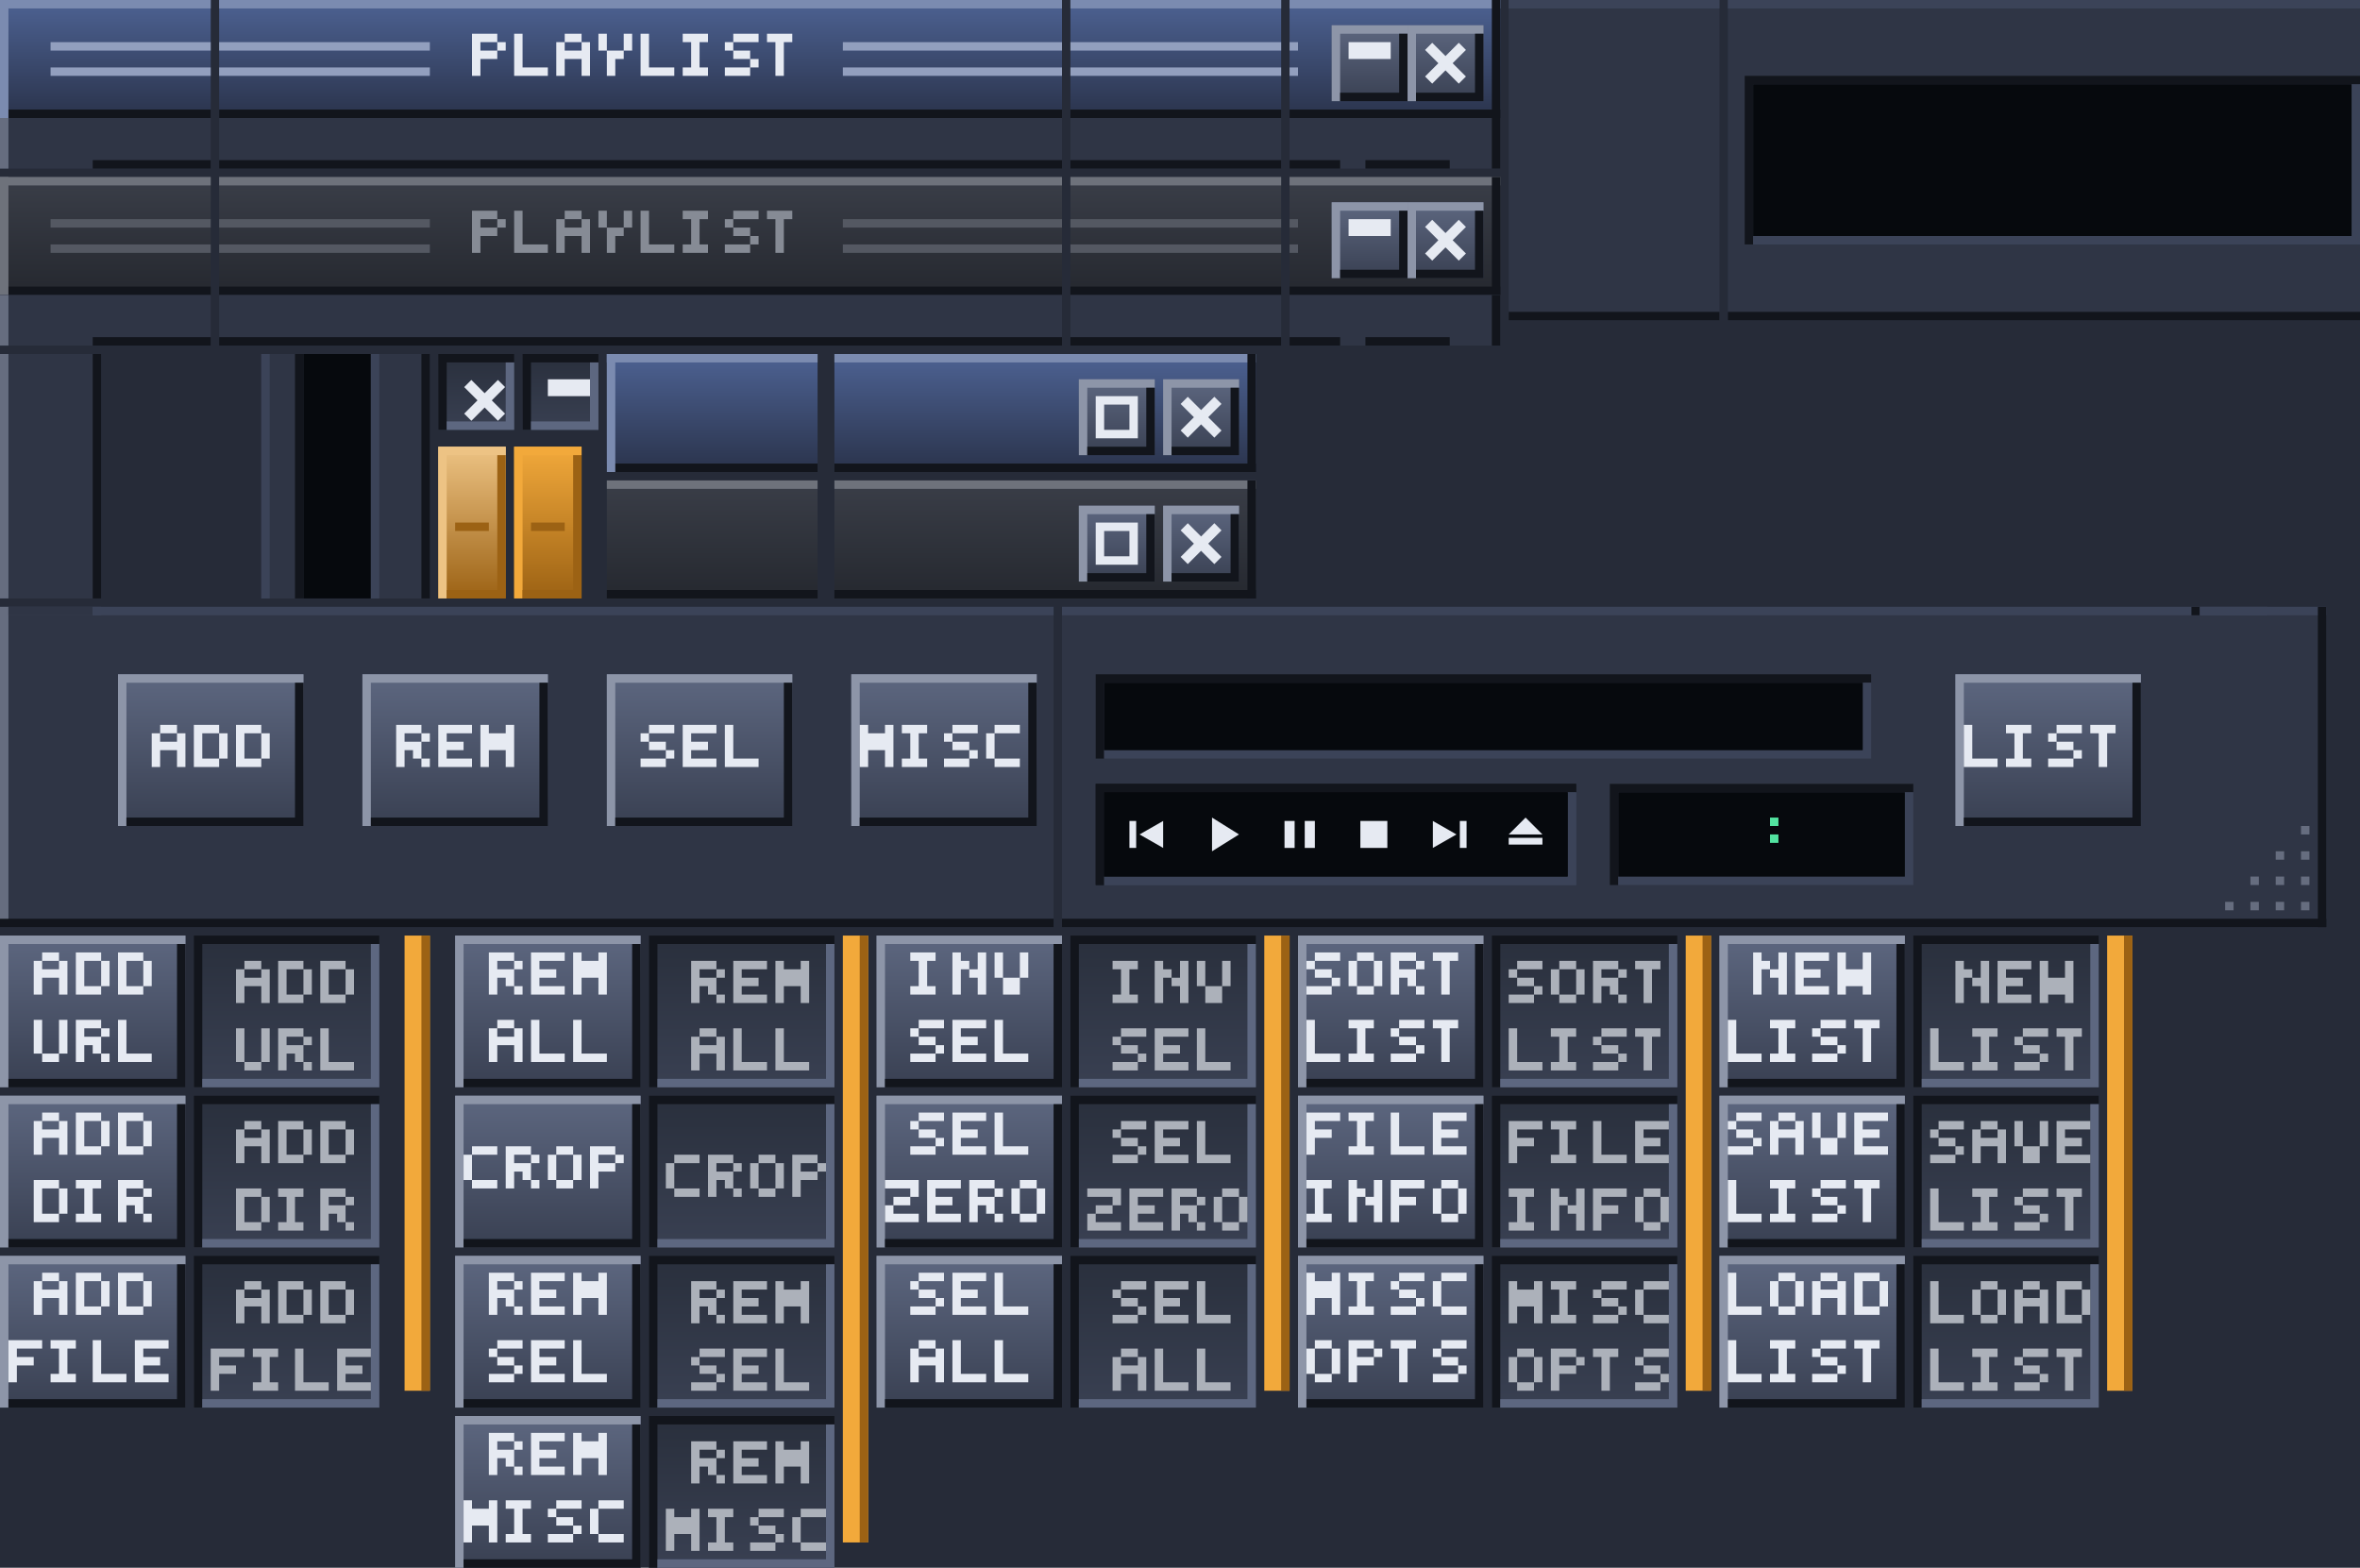
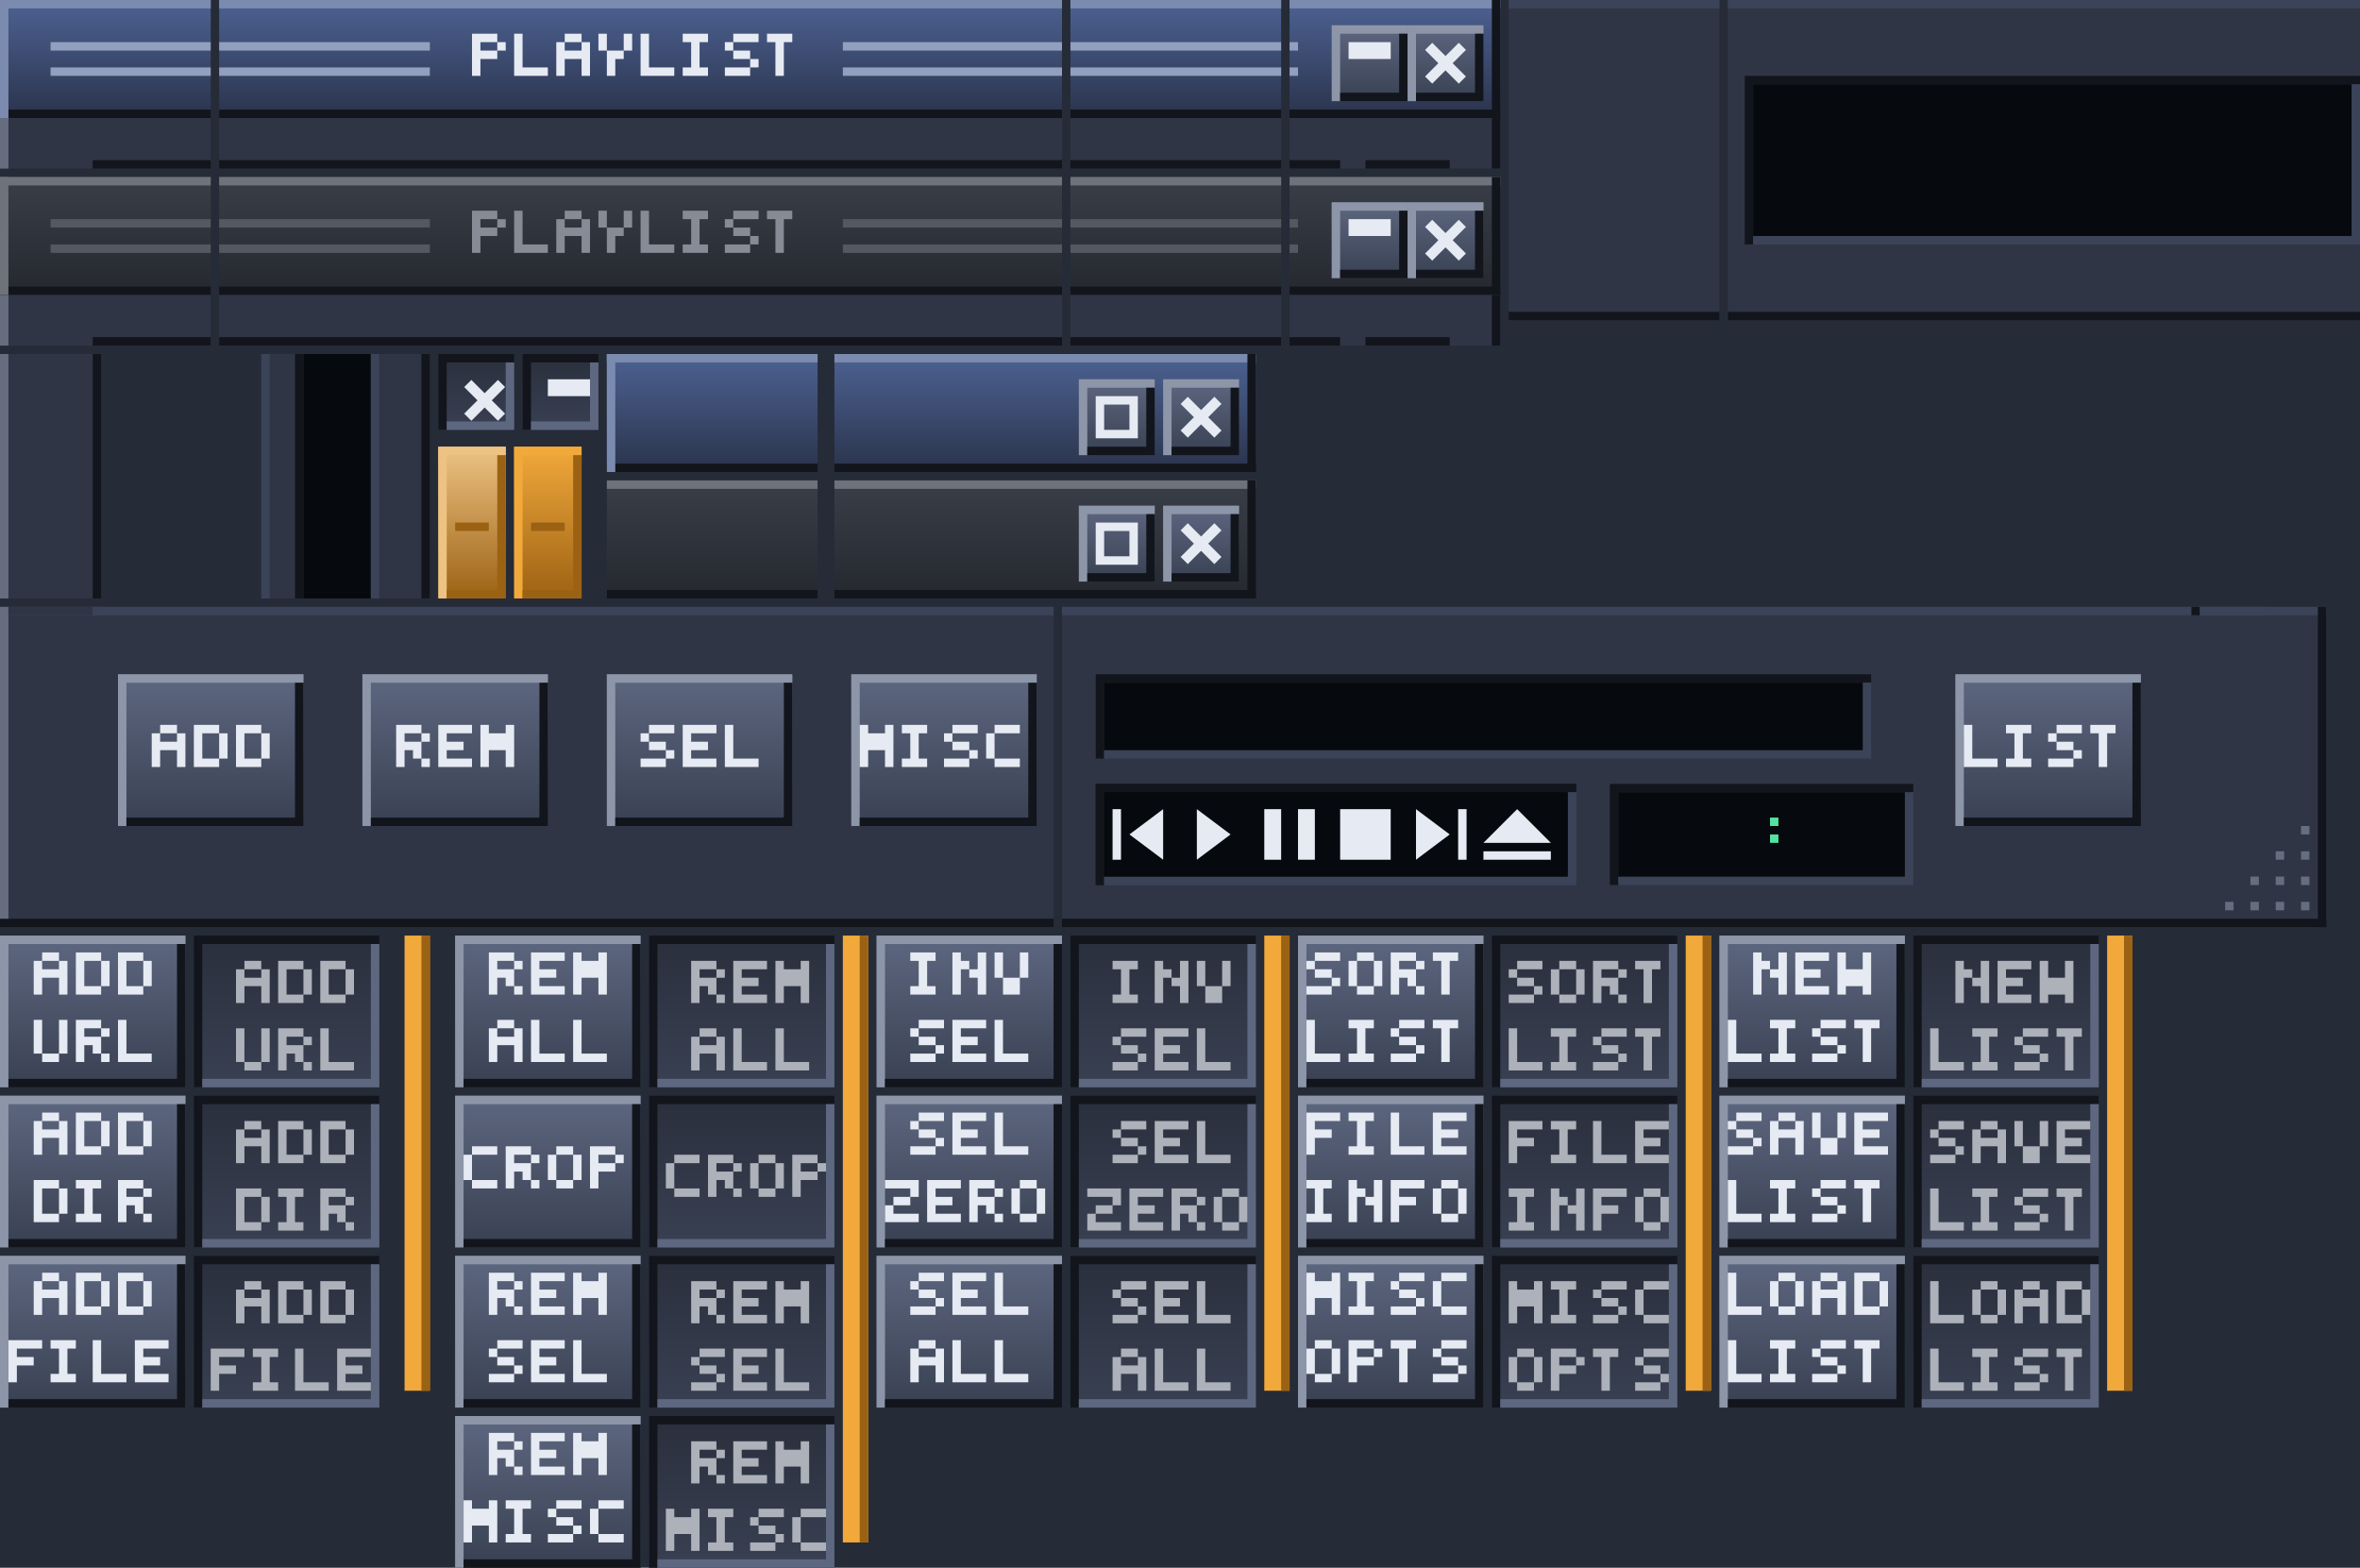
<svg xmlns="http://www.w3.org/2000/svg" width="280" height="186" viewBox="0 0 280 186">
  <defs>
    <linearGradient id="g0" x1="0" y1="0" x2="0" y2="1">
      <stop offset="0" stop-color="#4d6293" class="title-top-stop" />
      <stop offset="1" stop-color="#2a334b" class="title-bottom-stop" />
    </linearGradient>
    <linearGradient id="g1" x1="0" y1="0" x2="0" y2="1">
      <stop offset="0" stop-color="#5d6780" class="face-top-stop" />
      <stop offset="1" stop-color="#394052" class="face-bottom-stop" />
    </linearGradient>
    <linearGradient id="g2" x1="0" y1="0" x2="0" y2="1">
      <stop offset="0" stop-color="#3a3e48" class="dull-top-stop" />
      <stop offset="1" stop-color="#25282f" class="dull-bottom-stop" />
    </linearGradient>
    <linearGradient id="g3" x1="0" y1="0" x2="0" y2="1">
      <stop offset="0" stop-color="#292f3c" class="sunk-top-stop" />
      <stop offset="1" stop-color="#394052" class="face-bottom-stop" />
    </linearGradient>
    <linearGradient id="g4" x1="0" y1="0" x2="0" y2="1">
      <stop offset="0" stop-color="#edc384" />
      <stop offset="1" stop-color="#9c6214" />
    </linearGradient>
    <linearGradient id="g5" x1="0" y1="0" x2="0" y2="1">
      <stop offset="0" stop-color="#f2a93b" />
      <stop offset="1" stop-color="#9c6214" />
    </linearGradient>
  </defs>
  <rect x="0" y="0" width="280" height="186" fill="#262b38" class="base" />
  <rect x="0" y="0" width="25" height="14" fill="url(#g0)" />
  <rect x="0" y="0" width="25" height="1" fill="#7b8bb0" class="title-line" />
  <rect x="0" y="13" width="25" height="1" fill="#12151c" class="shadow" />
  <rect x="0" y="0" width="1" height="14" fill="#7b8bb0" class="title-line" />
  <rect x="6" y="5" width="19" height="1" fill="#929fbe" class="title-rule" />
  <rect x="6" y="8" width="19" height="1" fill="#929fbe" class="title-rule" />
  <rect x="0" y="14" width="25" height="6" fill="#2f3545" class="body" />
  <rect x="0" y="14" width="1" height="6" fill="#666d7f" class="edge" />
  <rect x="11" y="19" width="14" height="1" fill="#12151c" class="shadow" />
  <rect x="26" y="0" width="100" height="14" fill="url(#g0)" />
  <rect x="26" y="0" width="100" height="1" fill="#7b8bb0" class="title-line" />
  <rect x="26" y="13" width="100" height="1" fill="#12151c" class="shadow" />
  <rect x="26" y="5" width="25" height="1" fill="#929fbe" class="title-rule" />
  <rect x="26" y="8" width="25" height="1" fill="#929fbe" class="title-rule" />
  <rect x="100" y="5" width="26" height="1" fill="#929fbe" class="title-rule" />
  <rect x="100" y="8" width="26" height="1" fill="#929fbe" class="title-rule" />
  <path d="M56 4H59V5H60V6H59V7H57V9H56zM57 5V6H59V5zM61 4H62V8H65V9H61zM66 5H67V6H69V5H70V9H69V7H67V9H66zM67 4H69V5H67zM71 4H72V6H74V7H73V9H72V6H71zM74 4H75V6H74zM76 4H77V8H80V9H76zM81 4H84V5H83V8H84V9H81V8H82V5H81zM86 5H87V6H89V7H90V8H89V9H86V8H89V7H87V6H86zM87 4H90V5H87zM91 4H94V5H93V9H92V5H91z" fill="#e6eaf2" />
  <rect x="26" y="14" width="100" height="6" fill="#2f3545" class="body" />
  <rect x="26" y="19" width="100" height="1" fill="#12151c" class="shadow" />
  <rect x="127" y="0" width="25" height="14" fill="url(#g0)" />
  <rect x="127" y="0" width="25" height="1" fill="#7b8bb0" class="title-line" />
  <rect x="127" y="13" width="25" height="1" fill="#12151c" class="shadow" />
  <rect x="127" y="5" width="25" height="1" fill="#929fbe" class="title-rule" />
  <rect x="127" y="8" width="25" height="1" fill="#929fbe" class="title-rule" />
  <rect x="127" y="14" width="25" height="6" fill="#2f3545" class="body" />
  <rect x="127" y="19" width="25" height="1" fill="#12151c" class="shadow" />
  <rect x="153" y="0" width="25" height="14" fill="url(#g0)" />
  <rect x="153" y="0" width="25" height="1" fill="#7b8bb0" class="title-line" />
  <rect x="153" y="13" width="25" height="1" fill="#12151c" class="shadow" />
  <rect x="177" y="0" width="1" height="14" fill="#12151c" class="shadow" />
  <rect x="153" y="5" width="1" height="1" fill="#929fbe" class="title-rule" />
  <rect x="153" y="8" width="1" height="1" fill="#929fbe" class="title-rule" />
  <rect x="158" y="3" width="9" height="9" fill="url(#g1)" />
  <path d="M158 3H167V4H159V12H158Z" fill="#8d95a8" class="face-light" />
  <path d="M166 4H167V12H159V11H166Z" fill="#12151c" class="shadow" />
  <path d="M160 5h5v2h-5z" fill="#e6eaf2" />
  <rect x="167" y="3" width="9" height="9" fill="url(#g1)" />
  <path d="M167 3H176V4H168V12H167Z" fill="#8d95a8" class="face-light" />
  <path d="M175 4H176V12H168V11H175Z" fill="#12151c" class="shadow" />
  <g transform="translate(167 3)">
    <path d="M2.5 2.5L6.5 6.5M6.5 2.5L2.5 6.5" fill="none" stroke="#e6eaf2" stroke-width="1.2" />
  </g>
  <rect x="153" y="14" width="25" height="6" fill="#2f3545" class="body" />
  <rect x="177" y="14" width="1" height="6" fill="#12151c" class="shadow" />
  <rect x="153" y="19" width="6" height="1" fill="#12151c" class="shadow" />
  <rect x="162" y="19" width="10" height="1" fill="#12151c" class="shadow" />
  <rect x="0" y="21" width="25" height="14" fill="url(#g2)" />
  <rect x="0" y="21" width="25" height="1" fill="#6e727b" class="dull-line" />
  <rect x="0" y="34" width="25" height="1" fill="#12151c" class="shadow" />
  <rect x="0" y="21" width="1" height="14" fill="#6e727b" class="dull-line" />
  <rect x="6" y="26" width="19" height="1" fill="#545862" class="dull-rule" />
  <rect x="6" y="29" width="19" height="1" fill="#545862" class="dull-rule" />
  <rect x="0" y="35" width="25" height="6" fill="#2f3545" class="body" />
  <rect x="0" y="35" width="1" height="6" fill="#666d7f" class="edge" />
  <rect x="11" y="40" width="14" height="1" fill="#12151c" class="shadow" />
  <rect x="26" y="21" width="100" height="14" fill="url(#g2)" />
  <rect x="26" y="21" width="100" height="1" fill="#6e727b" class="dull-line" />
  <rect x="26" y="34" width="100" height="1" fill="#12151c" class="shadow" />
  <rect x="26" y="26" width="25" height="1" fill="#545862" class="dull-rule" />
  <rect x="26" y="29" width="25" height="1" fill="#545862" class="dull-rule" />
  <rect x="100" y="26" width="26" height="1" fill="#545862" class="dull-rule" />
  <rect x="100" y="29" width="26" height="1" fill="#545862" class="dull-rule" />
  <path d="M56 25H59V26H60V27H59V28H57V30H56zM57 26V27H59V26zM61 25H62V29H65V30H61zM66 26H67V27H69V26H70V30H69V28H67V30H66zM67 25H69V26H67zM71 25H72V27H74V28H73V30H72V27H71zM74 25H75V27H74zM76 25H77V29H80V30H76zM81 25H84V26H83V29H84V30H81V29H82V26H81zM86 26H87V27H89V28H90V29H89V30H86V29H89V28H87V27H86zM87 25H90V26H87zM91 25H94V26H93V30H92V26H91z" fill="#868b95" class="dull-ink" />
  <rect x="26" y="35" width="100" height="6" fill="#2f3545" class="body" />
  <rect x="26" y="40" width="100" height="1" fill="#12151c" class="shadow" />
  <rect x="127" y="21" width="25" height="14" fill="url(#g2)" />
  <rect x="127" y="21" width="25" height="1" fill="#6e727b" class="dull-line" />
  <rect x="127" y="34" width="25" height="1" fill="#12151c" class="shadow" />
  <rect x="127" y="26" width="25" height="1" fill="#545862" class="dull-rule" />
  <rect x="127" y="29" width="25" height="1" fill="#545862" class="dull-rule" />
  <rect x="127" y="35" width="25" height="6" fill="#2f3545" class="body" />
  <rect x="127" y="40" width="25" height="1" fill="#12151c" class="shadow" />
  <rect x="153" y="21" width="25" height="14" fill="url(#g2)" />
  <rect x="153" y="21" width="25" height="1" fill="#6e727b" class="dull-line" />
  <rect x="153" y="34" width="25" height="1" fill="#12151c" class="shadow" />
  <rect x="177" y="21" width="1" height="14" fill="#12151c" class="shadow" />
  <rect x="153" y="26" width="1" height="1" fill="#545862" class="dull-rule" />
  <rect x="153" y="29" width="1" height="1" fill="#545862" class="dull-rule" />
  <rect x="158" y="24" width="9" height="9" fill="url(#g1)" />
  <path d="M158 24H167V25H159V33H158Z" fill="#8d95a8" class="face-light" />
  <path d="M166 25H167V33H159V32H166Z" fill="#12151c" class="shadow" />
  <path d="M160 26h5v2h-5z" fill="#e6eaf2" />
  <rect x="167" y="24" width="9" height="9" fill="url(#g1)" />
  <path d="M167 24H176V25H168V33H167Z" fill="#8d95a8" class="face-light" />
  <path d="M175 25H176V33H168V32H175Z" fill="#12151c" class="shadow" />
  <g transform="translate(167 24)">
    <path d="M2.5 2.5L6.5 6.5M6.5 2.5L2.5 6.5" fill="none" stroke="#e6eaf2" stroke-width="1.2" />
  </g>
  <rect x="153" y="35" width="25" height="6" fill="#2f3545" class="body" />
  <rect x="177" y="35" width="1" height="6" fill="#12151c" class="shadow" />
  <rect x="153" y="40" width="6" height="1" fill="#12151c" class="shadow" />
  <rect x="162" y="40" width="10" height="1" fill="#12151c" class="shadow" />
  <rect x="0" y="42" width="12" height="29" fill="#2f3545" class="body" />
  <rect x="0" y="42" width="1" height="29" fill="#666d7f" class="edge" />
  <rect x="11" y="42" width="1" height="29" fill="#12151c" class="shadow" />
  <rect x="31" y="42" width="20" height="29" fill="#2f3545" class="body" />
  <rect x="31" y="42" width="1" height="29" fill="#3b4358" class="rim" />
  <rect x="35" y="42" width="1" height="29" fill="#12151c" class="shadow" />
  <rect x="36" y="42" width="8" height="29" fill="#06090d" />
  <rect x="44" y="42" width="1" height="29" fill="#3b4358" class="rim" />
  <rect x="50" y="42" width="1" height="29" fill="#12151c" class="shadow" />
  <rect x="52" y="42" width="9" height="9" fill="url(#g3)" />
  <path d="M52 42H61V43H53V51H52Z" fill="#12151c" class="shadow" />
  <path d="M60 43H61V51H53V50H60Z" fill="#5d6780" class="face-top" />
  <g transform="translate(53 43)">
    <path d="M2.5 2.5L6.5 6.5M6.5 2.5L2.5 6.5" fill="none" stroke="#e6eaf2" stroke-width="1.2" />
  </g>
  <rect x="62" y="42" width="9" height="9" fill="url(#g3)" />
  <path d="M62 42H71V43H63V51H62Z" fill="#12151c" class="shadow" />
  <path d="M70 43H71V51H63V50H70Z" fill="#5d6780" class="face-top" />
  <path d="M65 45h5v2h-5z" fill="#e6eaf2" />
  <rect x="52" y="53" width="8" height="18" fill="url(#g4)" />
  <path d="M52 53H60V54H53V71H52Z" fill="#edc384" />
  <path d="M59 54H60V71H53V70H59Z" fill="#9c6214" />
  <rect x="54" y="62" width="4" height="1" fill="#9c6214" />
  <rect x="61" y="53" width="8" height="18" fill="url(#g5)" />
  <path d="M61 53H69V54H62V71H61Z" fill="#f2a93b" />
  <path d="M68 54H69V71H62V70H68Z" fill="#9c6214" />
  <rect x="63" y="62" width="4" height="1" fill="#9c6214" />
  <rect x="72" y="42" width="25" height="14" fill="url(#g0)" />
  <rect x="72" y="42" width="25" height="1" fill="#7b8bb0" class="title-line" />
  <rect x="72" y="55" width="25" height="1" fill="#12151c" class="shadow" />
  <rect x="72" y="42" width="1" height="14" fill="#7b8bb0" class="title-line" />
  <rect x="72" y="57" width="25" height="14" fill="url(#g2)" />
  <rect x="72" y="57" width="25" height="1" fill="#6e727b" class="dull-line" />
  <rect x="72" y="70" width="25" height="1" fill="#12151c" class="shadow" />
  <rect x="99" y="42" width="50" height="14" fill="url(#g0)" />
  <rect x="99" y="42" width="50" height="1" fill="#7b8bb0" class="title-line" />
  <rect x="99" y="55" width="50" height="1" fill="#12151c" class="shadow" />
  <rect x="148" y="42" width="1" height="14" fill="#12151c" class="shadow" />
  <rect x="128" y="45" width="9" height="9" fill="url(#g1)" />
  <path d="M128 45H137V46H129V54H128Z" fill="#8d95a8" class="face-light" />
  <path d="M136 46H137V54H129V53H136Z" fill="#12151c" class="shadow" />
  <path d="M130 47h5v1h-5zM130 48h1v3h-1zM134 48h1v3h-1zM130 51h5v1h-5z" fill="#e6eaf2" />
  <rect x="138" y="45" width="9" height="9" fill="url(#g1)" />
  <path d="M138 45H147V46H139V54H138Z" fill="#8d95a8" class="face-light" />
  <path d="M146 46H147V54H139V53H146Z" fill="#12151c" class="shadow" />
  <g transform="translate(138 45)">
    <path d="M2.5 2.5L6.5 6.5M6.5 2.5L2.5 6.5" fill="none" stroke="#e6eaf2" stroke-width="1.2" />
  </g>
  <rect x="99" y="57" width="50" height="14" fill="url(#g2)" />
  <rect x="99" y="57" width="50" height="1" fill="#6e727b" class="dull-line" />
  <rect x="99" y="70" width="50" height="1" fill="#12151c" class="shadow" />
  <rect x="148" y="57" width="1" height="14" fill="#12151c" class="shadow" />
  <rect x="128" y="60" width="9" height="9" fill="url(#g1)" />
  <path d="M128 60H137V61H129V69H128Z" fill="#8d95a8" class="face-light" />
  <path d="M136 61H137V69H129V68H136Z" fill="#12151c" class="shadow" />
  <path d="M130 62h5v1h-5zM130 63h1v3h-1zM134 63h1v3h-1zM130 66h5v1h-5z" fill="#e6eaf2" />
  <rect x="138" y="60" width="9" height="9" fill="url(#g1)" />
  <path d="M138 60H147V61H139V69H138Z" fill="#8d95a8" class="face-light" />
  <path d="M146 61H147V69H139V68H146Z" fill="#12151c" class="shadow" />
  <g transform="translate(138 60)">
    <path d="M2.5 2.5L6.5 6.5M6.5 2.5L2.5 6.5" fill="none" stroke="#e6eaf2" stroke-width="1.2" />
  </g>
  <rect x="0" y="72" width="125" height="38" fill="#2f3545" class="body" />
  <rect x="0" y="72" width="125" height="1" fill="#3b4358" class="rim" />
  <rect x="0" y="109" width="125" height="1" fill="#12151c" class="shadow" />
  <rect x="0" y="72" width="1" height="37" fill="#666d7f" class="edge" />
  <rect x="1" y="72" width="10" height="1" fill="#2f3545" class="body" />
  <rect x="11" y="72" width="1" height="1" fill="#3b4358" class="rim" />
  <rect x="14" y="80" width="22" height="18" fill="url(#g1)" />
  <path d="M14 80H36V81H15V98H14Z" fill="#8d95a8" class="face-light" />
  <path d="M35 81H36V98H15V97H35Z" fill="#12151c" class="shadow" />
  <path d="M18 87H19V88H21V87H22V91H21V89H19V91H18zM19 86H21V87H19zM23 86H26V87H27V90H26V91H23zM24 87V90H26V87zM28 86H31V87H32V90H31V91H28zM29 87V90H31V87z" fill="#e6eaf2" />
  <rect x="43" y="80" width="22" height="18" fill="url(#g1)" />
  <path d="M43 80H65V81H44V98H43Z" fill="#8d95a8" class="face-light" />
  <path d="M64 81H65V98H44V97H64Z" fill="#12151c" class="shadow" />
  <path d="M47 86H50V87H51V88H50V90H51V91H50V90H49V89H48V91H47zM48 87V88H50V87zM52 86H56V87H53V88H55V89H53V90H56V91H52zM57 86H58V87H60V86H61V91H60V89H58V91H57z" fill="#e6eaf2" />
  <rect x="72" y="80" width="22" height="18" fill="url(#g1)" />
  <path d="M72 80H94V81H73V98H72Z" fill="#8d95a8" class="face-light" />
  <path d="M93 81H94V98H73V97H93Z" fill="#12151c" class="shadow" />
  <path d="M76 87H77V88H79V89H80V90H79V91H76V90H79V89H77V88H76zM77 86H80V87H77zM81 86H85V87H82V88H84V89H82V90H85V91H81zM86 86H87V90H90V91H86z" fill="#e6eaf2" />
  <rect x="101" y="80" width="22" height="18" fill="url(#g1)" />
  <path d="M101 80H123V81H102V98H101Z" fill="#8d95a8" class="face-light" />
  <path d="M122 81H123V98H102V97H122Z" fill="#12151c" class="shadow" />
  <path d="M102 86H103V87H105V86H106V91H105V89H103V91H102zM107 86H110V87H109V90H110V91H107V90H108V87H107zM112 87H113V88H115V89H116V90H115V91H112V90H115V89H113V88H112zM113 86H116V87H113zM117 87H118V90H121V91H118V90H117zM118 86H121V87H118z" fill="#e6eaf2" />
  <rect x="126" y="72" width="150" height="38" fill="#2f3545" class="body" />
  <rect x="126" y="72" width="150" height="1" fill="#3b4358" class="rim" />
  <rect x="126" y="109" width="150" height="1" fill="#12151c" class="shadow" />
  <rect x="275" y="72" width="1" height="38" fill="#12151c" class="shadow" />
  <rect x="260" y="72" width="1" height="1" fill="#12151c" class="shadow" />
  <rect x="261" y="72" width="8" height="1" fill="#3b4358" class="rim" />
  <path d="M130 80H222V81H131V90H130Z" fill="#12151c" class="shadow" />
  <path d="M221 81H222V90H131V89H221Z" fill="#3b4358" class="rim" />
  <rect x="131" y="81" width="90" height="8" fill="#06090d" />
  <path d="M130 93H187V94H131V105H130Z" fill="#12151c" class="shadow" />
  <path d="M186 94H187V105H131V104H186Z" fill="#3b4358" class="rim" />
  <rect x="131" y="94" width="55" height="10" fill="#06090d" />
  <path d="M130 93H187V94H131V105H130Z" fill="#12151c" class="shadow" />
  <path d="M186 94H187V105H131V104H186Z" fill="#3b4358" class="rim" />
  <rect x="131" y="94" width="55" height="10" fill="#06090d" />
-   <g transform="translate(131.6 95.4) scale(0.4)">
-     <path d="M6 5h2v8h-2zM16 5V13L9 9Z" fill="#e6eaf2" />
-   </g>
-   <g transform="translate(140.6 95.4) scale(0.4)">
-     <path d="M8 4L16 9L8 14Z" fill="#e6eaf2" />
-   </g>
-   <g transform="translate(149.6 95.4) scale(0.4)">
-     <path d="M7 5h3v8h-3zM13 5h3v8h-3z" fill="#e6eaf2" />
-   </g>
-   <g transform="translate(158.6 95.4) scale(0.4)">
-     <path d="M7 5h8v8h-8z" fill="#e6eaf2" />
-   </g>
-   <g transform="translate(167.6 95.4) scale(0.4)">
-     <path d="M6 5V13L13 9ZM14 5h2v8h-2z" fill="#e6eaf2" />
-   </g>
-   <g transform="translate(176.6 95.4) scale(0.4)">
-     <path d="M6 9L11 4L16 9ZM6 10h10v2h-10z" fill="#e6eaf2" />
-   </g>
+   <path d="M132 96h1v6h-1zM138 96L134 99L138 102Z" fill="#e6eaf2" />
+   <path d="M142 96L146 99L142 102Z" fill="#e6eaf2" />
+   <path d="M150 96h2v6h-2zM154 96h2v6h-2z" fill="#e6eaf2" />
+   <path d="M159 96h6v6h-6z" fill="#e6eaf2" />
+   <path d="M168 96L172 99L168 102ZM173 96h1v6h-1z" fill="#e6eaf2" />
+   <path d="M176 100L180 96L184 100ZM176 101h8v1h-8z" fill="#e6eaf2" />
  <path d="M191 93H227V94H192V105H191Z" fill="#12151c" class="shadow" />
  <path d="M226 94H227V105H192V104H226Z" fill="#3b4358" class="rim" />
  <rect x="192" y="94" width="34" height="10" fill="#06090d" />
  <rect x="210" y="97" width="1" height="1" fill="#52e3a0" />
  <rect x="210" y="99" width="1" height="1" fill="#52e3a0" />
  <rect x="232" y="80" width="22" height="18" fill="url(#g1)" />
  <path d="M232 80H254V81H233V98H232Z" fill="#8d95a8" class="face-light" />
  <path d="M253 81H254V98H233V97H253Z" fill="#12151c" class="shadow" />
  <path d="M233 86H234V90H237V91H233zM238 86H241V87H240V90H241V91H238V90H239V87H238zM243 87H244V88H246V89H247V90H246V91H243V90H246V89H244V88H243zM244 86H247V87H244zM248 86H251V87H250V91H249V87H248z" fill="#e6eaf2" />
  <path d="M273 107h1v1h-1zM273 104h1v1h-1zM273 101h1v1h-1zM273 98h1v1h-1zM270 107h1v1h-1zM270 104h1v1h-1zM270 101h1v1h-1zM267 107h1v1h-1zM267 104h1v1h-1zM264 107h1v1h-1z" fill="#666d7f" class="edge" />
  <rect x="179" y="0" width="25" height="38" fill="#2f3545" class="body" />
  <rect x="179" y="0" width="25" height="1" fill="#3b4358" class="rim" />
  <rect x="179" y="37" width="25" height="1" fill="#12151c" class="shadow" />
  <rect x="205" y="0" width="75" height="38" fill="#2f3545" class="body" />
  <rect x="205" y="0" width="75" height="1" fill="#3b4358" class="rim" />
  <rect x="205" y="37" width="75" height="1" fill="#12151c" class="shadow" />
  <path d="M207 9H280V10H208V29H207Z" fill="#12151c" class="shadow" />
  <path d="M279 10H280V29H208V28H279Z" fill="#3b4358" class="rim" />
  <rect x="208" y="10" width="71" height="18" fill="#06090d" />
  <rect x="0" y="111" width="22" height="18" fill="url(#g1)" />
  <path d="M0 111H22V112H1V129H0Z" fill="#8d95a8" class="face-light" />
  <path d="M21 112H22V129H1V128H21Z" fill="#12151c" class="shadow" />
  <path d="M4 114H5V115H7V114H8V118H7V116H5V118H4zM5 113H7V114H5zM9 113H12V114H13V117H12V118H9zM10 114V117H12V114zM14 113H17V114H18V117H17V118H14zM15 114V117H17V114z" fill="#e6eaf2" />
  <path d="M4 121H5V125H7V126H5V125H4zM7 121H8V125H7zM9 121H12V122H13V123H12V125H13V126H12V125H11V124H10V126H9zM10 122V123H12V122zM14 121H15V125H18V126H14z" fill="#e6eaf2" />
  <rect x="23" y="111" width="22" height="18" fill="url(#g3)" />
  <path d="M23 111H45V112H24V129H23Z" fill="#12151c" class="shadow" />
  <path d="M44 112H45V129H24V128H44Z" fill="#5d6780" class="face-top" />
  <path d="M28 115H29V116H31V115H32V119H31V117H29V119H28zM29 114H31V115H29zM33 114H36V115H37V118H36V119H33zM34 115V118H36V115zM38 114H41V115H42V118H41V119H38zM39 115V118H41V115z" fill="#acb1ba" class="label" />
  <path d="M28 122H29V126H31V127H29V126H28zM31 122H32V126H31zM33 122H36V123H37V124H36V126H37V127H36V126H35V125H34V127H33zM34 123V124H36V123zM38 122H39V126H42V127H38z" fill="#acb1ba" class="label" />
  <rect x="0" y="130" width="22" height="18" fill="url(#g1)" />
  <path d="M0 130H22V131H1V148H0Z" fill="#8d95a8" class="face-light" />
  <path d="M21 131H22V148H1V147H21Z" fill="#12151c" class="shadow" />
  <path d="M4 133H5V134H7V133H8V137H7V135H5V137H4zM5 132H7V133H5zM9 132H12V133H13V136H12V137H9zM10 133V136H12V133zM14 132H17V133H18V136H17V137H14zM15 133V136H17V133z" fill="#e6eaf2" />
  <path d="M4 140H7V141H8V144H7V145H4zM5 141V144H7V141zM9 140H12V141H11V144H12V145H9V144H10V141H9zM14 140H17V141H18V142H17V144H18V145H17V144H16V143H15V145H14zM15 141V142H17V141z" fill="#e6eaf2" />
  <rect x="23" y="130" width="22" height="18" fill="url(#g3)" />
  <path d="M23 130H45V131H24V148H23Z" fill="#12151c" class="shadow" />
  <path d="M44 131H45V148H24V147H44Z" fill="#5d6780" class="face-top" />
  <path d="M28 134H29V135H31V134H32V138H31V136H29V138H28zM29 133H31V134H29zM33 133H36V134H37V137H36V138H33zM34 134V137H36V134zM38 133H41V134H42V137H41V138H38zM39 134V137H41V134z" fill="#acb1ba" class="label" />
  <path d="M28 141H31V142H32V145H31V146H28zM29 142V145H31V142zM33 141H36V142H35V145H36V146H33V145H34V142H33zM38 141H41V142H42V143H41V145H42V146H41V145H40V144H39V146H38zM39 142V143H41V142z" fill="#acb1ba" class="label" />
  <rect x="0" y="149" width="22" height="18" fill="url(#g1)" />
  <path d="M0 149H22V150H1V167H0Z" fill="#8d95a8" class="face-light" />
  <path d="M21 150H22V167H1V166H21Z" fill="#12151c" class="shadow" />
  <path d="M4 152H5V153H7V152H8V156H7V154H5V156H4zM5 151H7V152H5zM9 151H12V152H13V155H12V156H9zM10 152V155H12V152zM14 151H17V152H18V155H17V156H14zM15 152V155H17V152z" fill="#e6eaf2" />
  <path d="M1 159H5V160H2V161H4V162H2V164H1zM6 159H9V160H8V163H9V164H6V163H7V160H6zM11 159H12V163H15V164H11zM16 159H20V160H17V161H19V162H17V163H20V164H16z" fill="#e6eaf2" />
  <rect x="23" y="149" width="22" height="18" fill="url(#g3)" />
  <path d="M23 149H45V150H24V167H23Z" fill="#12151c" class="shadow" />
  <path d="M44 150H45V167H24V166H44Z" fill="#5d6780" class="face-top" />
  <path d="M28 153H29V154H31V153H32V157H31V155H29V157H28zM29 152H31V153H29zM33 152H36V153H37V156H36V157H33zM34 153V156H36V153zM38 152H41V153H42V156H41V157H38zM39 153V156H41V153z" fill="#acb1ba" class="label" />
  <path d="M25 160H29V161H26V162H28V163H26V165H25zM30 160H33V161H32V164H33V165H30V164H31V161H30zM35 160H36V164H39V165H35zM40 160H44V161H41V162H43V163H41V164H44V165H40z" fill="#acb1ba" class="label" />
  <rect x="54" y="111" width="22" height="18" fill="url(#g1)" />
  <path d="M54 111H76V112H55V129H54Z" fill="#8d95a8" class="face-light" />
  <path d="M75 112H76V129H55V128H75Z" fill="#12151c" class="shadow" />
  <path d="M58 113H61V114H62V115H61V117H62V118H61V117H60V116H59V118H58zM59 114V115H61V114zM63 113H67V114H64V115H66V116H64V117H67V118H63zM68 113H69V114H71V113H72V118H71V116H69V118H68z" fill="#e6eaf2" />
  <path d="M58 122H59V123H61V122H62V126H61V124H59V126H58zM59 121H61V122H59zM63 121H64V125H67V126H63zM68 121H69V125H72V126H68z" fill="#e6eaf2" />
  <rect x="77" y="111" width="22" height="18" fill="url(#g3)" />
  <path d="M77 111H99V112H78V129H77Z" fill="#12151c" class="shadow" />
  <path d="M98 112H99V129H78V128H98Z" fill="#5d6780" class="face-top" />
  <path d="M82 114H85V115H86V116H85V118H86V119H85V118H84V117H83V119H82zM83 115V116H85V115zM87 114H91V115H88V116H90V117H88V118H91V119H87zM92 114H93V115H95V114H96V119H95V117H93V119H92z" fill="#acb1ba" class="label" />
  <path d="M82 123H83V124H85V123H86V127H85V125H83V127H82zM83 122H85V123H83zM87 122H88V126H91V127H87zM92 122H93V126H96V127H92z" fill="#acb1ba" class="label" />
  <rect x="54" y="130" width="22" height="18" fill="url(#g1)" />
  <path d="M54 130H76V131H55V148H54Z" fill="#8d95a8" class="face-light" />
  <path d="M75 131H76V148H55V147H75Z" fill="#12151c" class="shadow" />
  <path d="M55 137H56V140H59V141H56V140H55zM56 136H59V137H56zM60 136H63V137H64V138H63V140H64V141H63V140H62V139H61V141H60zM61 137V138H63V137zM65 137H66V140H68V141H66V140H65zM66 136H68V137H69V140H68V137H66zM70 136H73V137H74V138H73V139H71V141H70zM71 137V138H73V137z" fill="#e6eaf2" />
  <rect x="77" y="130" width="22" height="18" fill="url(#g3)" />
  <path d="M77 130H99V131H78V148H77Z" fill="#12151c" class="shadow" />
  <path d="M98 131H99V148H78V147H98Z" fill="#5d6780" class="face-top" />
  <path d="M79 138H80V141H83V142H80V141H79zM80 137H83V138H80zM84 137H87V138H88V139H87V141H88V142H87V141H86V140H85V142H84zM85 138V139H87V138zM89 138H90V141H92V142H90V141H89zM90 137H92V138H93V141H92V138H90zM94 137H97V138H98V139H97V140H95V142H94zM95 138V139H97V138z" fill="#acb1ba" class="label" />
  <rect x="54" y="149" width="22" height="18" fill="url(#g1)" />
  <path d="M54 149H76V150H55V167H54Z" fill="#8d95a8" class="face-light" />
  <path d="M75 150H76V167H55V166H75Z" fill="#12151c" class="shadow" />
  <path d="M58 151H61V152H62V153H61V155H62V156H61V155H60V154H59V156H58zM59 152V153H61V152zM63 151H67V152H64V153H66V154H64V155H67V156H63zM68 151H69V152H71V151H72V156H71V154H69V156H68z" fill="#e6eaf2" />
  <path d="M58 160H59V161H61V162H62V163H61V164H58V163H61V162H59V161H58zM59 159H62V160H59zM63 159H67V160H64V161H66V162H64V163H67V164H63zM68 159H69V163H72V164H68z" fill="#e6eaf2" />
  <rect x="77" y="149" width="22" height="18" fill="url(#g3)" />
  <path d="M77 149H99V150H78V167H77Z" fill="#12151c" class="shadow" />
  <path d="M98 150H99V167H78V166H98Z" fill="#5d6780" class="face-top" />
  <path d="M82 152H85V153H86V154H85V156H86V157H85V156H84V155H83V157H82zM83 153V154H85V153zM87 152H91V153H88V154H90V155H88V156H91V157H87zM92 152H93V153H95V152H96V157H95V155H93V157H92z" fill="#acb1ba" class="label" />
  <path d="M82 161H83V162H85V163H86V164H85V165H82V164H85V163H83V162H82zM83 160H86V161H83zM87 160H91V161H88V162H90V163H88V164H91V165H87zM92 160H93V164H96V165H92z" fill="#acb1ba" class="label" />
  <rect x="54" y="168" width="22" height="18" fill="url(#g1)" />
  <path d="M54 168H76V169H55V186H54Z" fill="#8d95a8" class="face-light" />
  <path d="M75 169H76V186H55V185H75Z" fill="#12151c" class="shadow" />
  <path d="M58 170H61V171H62V172H61V174H62V175H61V174H60V173H59V175H58zM59 171V172H61V171zM63 170H67V171H64V172H66V173H64V174H67V175H63zM68 170H69V171H71V170H72V175H71V173H69V175H68z" fill="#e6eaf2" />
  <path d="M55 178H56V179H58V178H59V183H58V181H56V183H55zM60 178H63V179H62V182H63V183H60V182H61V179H60zM65 179H66V180H68V181H69V182H68V183H65V182H68V181H66V180H65zM66 178H69V179H66zM70 179H71V182H74V183H71V182H70zM71 178H74V179H71z" fill="#e6eaf2" />
  <rect x="77" y="168" width="22" height="18" fill="url(#g3)" />
  <path d="M77 168H99V169H78V186H77Z" fill="#12151c" class="shadow" />
  <path d="M98 169H99V186H78V185H98Z" fill="#5d6780" class="face-top" />
  <path d="M82 171H85V172H86V173H85V175H86V176H85V175H84V174H83V176H82zM83 172V173H85V172zM87 171H91V172H88V173H90V174H88V175H91V176H87zM92 171H93V172H95V171H96V176H95V174H93V176H92z" fill="#acb1ba" class="label" />
  <path d="M79 179H80V180H82V179H83V184H82V182H80V184H79zM84 179H87V180H86V183H87V184H84V183H85V180H84zM89 180H90V181H92V182H93V183H92V184H89V183H92V182H90V181H89zM90 179H93V180H90zM94 180H95V183H98V184H95V183H94zM95 179H98V180H95z" fill="#acb1ba" class="label" />
  <rect x="104" y="111" width="22" height="18" fill="url(#g1)" />
  <path d="M104 111H126V112H105V129H104Z" fill="#8d95a8" class="face-light" />
  <path d="M125 112H126V129H105V128H125Z" fill="#12151c" class="shadow" />
  <path d="M108 113H111V114H110V117H111V118H108V117H109V114H108zM113 113H114V114H115V115H116V113H117V118H116V116H115V115H114V118H113zM118 113H119V116H121V118H119V116H118zM121 113H122V116H121z" fill="#e6eaf2" />
  <path d="M108 122H109V123H111V124H112V125H111V126H108V125H111V124H109V123H108zM109 121H112V122H109zM113 121H117V122H114V123H116V124H114V125H117V126H113zM118 121H119V125H122V126H118z" fill="#e6eaf2" />
  <rect x="127" y="111" width="22" height="18" fill="url(#g3)" />
  <path d="M127 111H149V112H128V129H127Z" fill="#12151c" class="shadow" />
  <path d="M148 112H149V129H128V128H148Z" fill="#5d6780" class="face-top" />
  <path d="M132 114H135V115H134V118H135V119H132V118H133V115H132zM137 114H138V115H139V116H140V114H141V119H140V117H139V116H138V119H137zM142 114H143V117H145V119H143V117H142zM145 114H146V117H145z" fill="#acb1ba" class="label" />
  <path d="M132 123H133V124H135V125H136V126H135V127H132V126H135V125H133V124H132zM133 122H136V123H133zM137 122H141V123H138V124H140V125H138V126H141V127H137zM142 122H143V126H146V127H142z" fill="#acb1ba" class="label" />
  <rect x="104" y="130" width="22" height="18" fill="url(#g1)" />
  <path d="M104 130H126V131H105V148H104Z" fill="#8d95a8" class="face-light" />
  <path d="M125 131H126V148H105V147H125Z" fill="#12151c" class="shadow" />
  <path d="M108 133H109V134H111V135H112V136H111V137H108V136H111V135H109V134H108zM109 132H112V133H109zM113 132H117V133H114V134H116V135H114V136H117V137H113zM118 132H119V136H122V137H118z" fill="#e6eaf2" />
  <path d="M105 140H109V142H108V143H106V144H109V145H105V143H106V142H108V141H105zM110 140H114V141H111V142H113V143H111V144H114V145H110zM115 140H118V141H119V142H118V144H119V145H118V144H117V143H116V145H115zM116 141V142H118V141zM120 141H121V144H123V145H121V144H120zM121 140H123V141H124V144H123V141H121z" fill="#e6eaf2" />
  <rect x="127" y="130" width="22" height="18" fill="url(#g3)" />
  <path d="M127 130H149V131H128V148H127Z" fill="#12151c" class="shadow" />
  <path d="M148 131H149V148H128V147H148Z" fill="#5d6780" class="face-top" />
  <path d="M132 134H133V135H135V136H136V137H135V138H132V137H135V136H133V135H132zM133 133H136V134H133zM137 133H141V134H138V135H140V136H138V137H141V138H137zM142 133H143V137H146V138H142z" fill="#acb1ba" class="label" />
  <path d="M129 141H133V143H132V144H130V145H133V146H129V144H130V143H132V142H129zM134 141H138V142H135V143H137V144H135V145H138V146H134zM139 141H142V142H143V143H142V145H143V146H142V145H141V144H140V146H139zM140 142V143H142V142zM144 142H145V145H147V146H145V145H144zM145 141H147V142H148V145H147V142H145z" fill="#acb1ba" class="label" />
  <rect x="104" y="149" width="22" height="18" fill="url(#g1)" />
  <path d="M104 149H126V150H105V167H104Z" fill="#8d95a8" class="face-light" />
  <path d="M125 150H126V167H105V166H125Z" fill="#12151c" class="shadow" />
  <path d="M108 152H109V153H111V154H112V155H111V156H108V155H111V154H109V153H108zM109 151H112V152H109zM113 151H117V152H114V153H116V154H114V155H117V156H113zM118 151H119V155H122V156H118z" fill="#e6eaf2" />
  <path d="M108 160H109V161H111V160H112V164H111V162H109V164H108zM109 159H111V160H109zM113 159H114V163H117V164H113zM118 159H119V163H122V164H118z" fill="#e6eaf2" />
  <rect x="127" y="149" width="22" height="18" fill="url(#g3)" />
  <path d="M127 149H149V150H128V167H127Z" fill="#12151c" class="shadow" />
  <path d="M148 150H149V167H128V166H148Z" fill="#5d6780" class="face-top" />
  <path d="M132 153H133V154H135V155H136V156H135V157H132V156H135V155H133V154H132zM133 152H136V153H133zM137 152H141V153H138V154H140V155H138V156H141V157H137zM142 152H143V156H146V157H142z" fill="#acb1ba" class="label" />
  <path d="M132 161H133V162H135V161H136V165H135V163H133V165H132zM133 160H135V161H133zM137 160H138V164H141V165H137zM142 160H143V164H146V165H142z" fill="#acb1ba" class="label" />
  <rect x="154" y="111" width="22" height="18" fill="url(#g1)" />
  <path d="M154 111H176V112H155V129H154Z" fill="#8d95a8" class="face-light" />
  <path d="M175 112H176V129H155V128H175Z" fill="#12151c" class="shadow" />
  <path d="M155 114H156V115H158V116H159V117H158V118H155V117H158V116H156V115H155zM156 113H159V114H156zM160 114H161V117H163V118H161V117H160zM161 113H163V114H164V117H163V114H161zM165 113H168V114H169V115H168V117H169V118H168V117H167V116H166V118H165zM166 114V115H168V114zM170 113H173V114H172V118H171V114H170z" fill="#e6eaf2" />
  <path d="M155 121H156V125H159V126H155zM160 121H163V122H162V125H163V126H160V125H161V122H160zM165 122H166V123H168V124H169V125H168V126H165V125H168V124H166V123H165zM166 121H169V122H166zM170 121H173V122H172V126H171V122H170z" fill="#e6eaf2" />
  <rect x="177" y="111" width="22" height="18" fill="url(#g3)" />
  <path d="M177 111H199V112H178V129H177Z" fill="#12151c" class="shadow" />
  <path d="M198 112H199V129H178V128H198Z" fill="#5d6780" class="face-top" />
  <path d="M179 115H180V116H182V117H183V118H182V119H179V118H182V117H180V116H179zM180 114H183V115H180zM184 115H185V118H187V119H185V118H184zM185 114H187V115H188V118H187V115H185zM189 114H192V115H193V116H192V118H193V119H192V118H191V117H190V119H189zM190 115V116H192V115zM194 114H197V115H196V119H195V115H194z" fill="#acb1ba" class="label" />
  <path d="M179 122H180V126H183V127H179zM184 122H187V123H186V126H187V127H184V126H185V123H184zM189 123H190V124H192V125H193V126H192V127H189V126H192V125H190V124H189zM190 122H193V123H190zM194 122H197V123H196V127H195V123H194z" fill="#acb1ba" class="label" />
  <rect x="154" y="130" width="22" height="18" fill="url(#g1)" />
  <path d="M154 130H176V131H155V148H154Z" fill="#8d95a8" class="face-light" />
  <path d="M175 131H176V148H155V147H175Z" fill="#12151c" class="shadow" />
  <path d="M155 132H159V133H156V134H158V135H156V137H155zM160 132H163V133H162V136H163V137H160V136H161V133H160zM165 132H166V136H169V137H165zM170 132H174V133H171V134H173V135H171V136H174V137H170z" fill="#e6eaf2" />
  <path d="M155 140H158V141H157V144H158V145H155V144H156V141H155zM160 140H161V141H162V142H163V140H164V145H163V143H162V142H161V145H160zM165 140H169V141H166V142H168V143H166V145H165zM170 141H171V144H173V145H171V144H170zM171 140H173V141H174V144H173V141H171z" fill="#e6eaf2" />
  <rect x="177" y="130" width="22" height="18" fill="url(#g3)" />
  <path d="M177 130H199V131H178V148H177Z" fill="#12151c" class="shadow" />
  <path d="M198 131H199V148H178V147H198Z" fill="#5d6780" class="face-top" />
  <path d="M179 133H183V134H180V135H182V136H180V138H179zM184 133H187V134H186V137H187V138H184V137H185V134H184zM189 133H190V137H193V138H189zM194 133H198V134H195V135H197V136H195V137H198V138H194z" fill="#acb1ba" class="label" />
  <path d="M179 141H182V142H181V145H182V146H179V145H180V142H179zM184 141H185V142H186V143H187V141H188V146H187V144H186V143H185V146H184zM189 141H193V142H190V143H192V144H190V146H189zM194 142H195V145H197V146H195V145H194zM195 141H197V142H198V145H197V142H195z" fill="#acb1ba" class="label" />
  <rect x="154" y="149" width="22" height="18" fill="url(#g1)" />
  <path d="M154 149H176V150H155V167H154Z" fill="#8d95a8" class="face-light" />
  <path d="M175 150H176V167H155V166H175Z" fill="#12151c" class="shadow" />
  <path d="M155 151H156V152H158V151H159V156H158V154H156V156H155zM160 151H163V152H162V155H163V156H160V155H161V152H160zM165 152H166V153H168V154H169V155H168V156H165V155H168V154H166V153H165zM166 151H169V152H166zM170 152H171V155H174V156H171V155H170zM171 151H174V152H171z" fill="#e6eaf2" />
  <path d="M155 160H156V163H158V164H156V163H155zM156 159H158V160H159V163H158V160H156zM160 159H163V160H164V161H163V162H161V164H160zM161 160V161H163V160zM165 159H168V160H167V164H166V160H165zM170 160H171V161H173V162H174V163H173V164H170V163H173V162H171V161H170zM171 159H174V160H171z" fill="#e6eaf2" />
  <rect x="177" y="149" width="22" height="18" fill="url(#g3)" />
  <path d="M177 149H199V150H178V167H177Z" fill="#12151c" class="shadow" />
  <path d="M198 150H199V167H178V166H198Z" fill="#5d6780" class="face-top" />
  <path d="M179 152H180V153H182V152H183V157H182V155H180V157H179zM184 152H187V153H186V156H187V157H184V156H185V153H184zM189 153H190V154H192V155H193V156H192V157H189V156H192V155H190V154H189zM190 152H193V153H190zM194 153H195V156H198V157H195V156H194zM195 152H198V153H195z" fill="#acb1ba" class="label" />
  <path d="M179 161H180V164H182V165H180V164H179zM180 160H182V161H183V164H182V161H180zM184 160H187V161H188V162H187V163H185V165H184zM185 161V162H187V161zM189 160H192V161H191V165H190V161H189zM194 161H195V162H197V163H198V164H197V165H194V164H197V163H195V162H194zM195 160H198V161H195z" fill="#acb1ba" class="label" />
  <rect x="204" y="111" width="22" height="18" fill="url(#g1)" />
  <path d="M204 111H226V112H205V129H204Z" fill="#8d95a8" class="face-light" />
  <path d="M225 112H226V129H205V128H225Z" fill="#12151c" class="shadow" />
  <path d="M208 113H209V114H210V115H211V113H212V118H211V116H210V115H209V118H208zM213 113H217V114H214V115H216V116H214V117H217V118H213zM218 113H219V115H221V113H222V118H221V117H219V118H218z" fill="#e6eaf2" />
  <path d="M205 121H206V125H209V126H205zM210 121H213V122H212V125H213V126H210V125H211V122H210zM215 122H216V123H218V124H219V125H218V126H215V125H218V124H216V123H215zM216 121H219V122H216zM220 121H223V122H222V126H221V122H220z" fill="#e6eaf2" />
  <rect x="227" y="111" width="22" height="18" fill="url(#g3)" />
  <path d="M227 111H249V112H228V129H227Z" fill="#12151c" class="shadow" />
  <path d="M248 112H249V129H228V128H248Z" fill="#5d6780" class="face-top" />
  <path d="M232 114H233V115H234V116H235V114H236V119H235V117H234V116H233V119H232zM237 114H241V115H238V116H240V117H238V118H241V119H237zM242 114H243V116H245V114H246V119H245V118H243V119H242z" fill="#acb1ba" class="label" />
  <path d="M229 122H230V126H233V127H229zM234 122H237V123H236V126H237V127H234V126H235V123H234zM239 123H240V124H242V125H243V126H242V127H239V126H242V125H240V124H239zM240 122H243V123H240zM244 122H247V123H246V127H245V123H244z" fill="#acb1ba" class="label" />
  <rect x="204" y="130" width="22" height="18" fill="url(#g1)" />
  <path d="M204 130H226V131H205V148H204Z" fill="#8d95a8" class="face-light" />
  <path d="M225 131H226V148H205V147H225Z" fill="#12151c" class="shadow" />
  <path d="M205 133H206V134H208V135H209V136H208V137H205V136H208V135H206V134H205zM206 132H209V133H206zM210 133H211V134H213V133H214V137H213V135H211V137H210zM211 132H213V133H211zM215 132H216V135H218V137H216V135H215zM218 132H219V135H218zM220 132H224V133H221V134H223V135H221V136H224V137H220z" fill="#e6eaf2" />
  <path d="M205 140H206V144H209V145H205zM210 140H213V141H212V144H213V145H210V144H211V141H210zM215 141H216V142H218V143H219V144H218V145H215V144H218V143H216V142H215zM216 140H219V141H216zM220 140H223V141H222V145H221V141H220z" fill="#e6eaf2" />
  <rect x="227" y="130" width="22" height="18" fill="url(#g3)" />
  <path d="M227 130H249V131H228V148H227Z" fill="#12151c" class="shadow" />
  <path d="M248 131H249V148H228V147H248Z" fill="#5d6780" class="face-top" />
  <path d="M229 134H230V135H232V136H233V137H232V138H229V137H232V136H230V135H229zM230 133H233V134H230zM234 134H235V135H237V134H238V138H237V136H235V138H234zM235 133H237V134H235zM239 133H240V136H242V138H240V136H239zM242 133H243V136H242zM244 133H248V134H245V135H247V136H245V137H248V138H244z" fill="#acb1ba" class="label" />
  <path d="M229 141H230V145H233V146H229zM234 141H237V142H236V145H237V146H234V145H235V142H234zM239 142H240V143H242V144H243V145H242V146H239V145H242V144H240V143H239zM240 141H243V142H240zM244 141H247V142H246V146H245V142H244z" fill="#acb1ba" class="label" />
  <rect x="204" y="149" width="22" height="18" fill="url(#g1)" />
  <path d="M204 149H226V150H205V167H204Z" fill="#8d95a8" class="face-light" />
  <path d="M225 150H226V167H205V166H225Z" fill="#12151c" class="shadow" />
  <path d="M205 151H206V155H209V156H205zM210 152H211V155H213V156H211V155H210zM211 151H213V152H214V155H213V152H211zM215 152H216V153H218V152H219V156H218V154H216V156H215zM216 151H218V152H216zM220 151H223V152H224V155H223V156H220zM221 152V155H223V152z" fill="#e6eaf2" />
  <path d="M205 159H206V163H209V164H205zM210 159H213V160H212V163H213V164H210V163H211V160H210zM215 160H216V161H218V162H219V163H218V164H215V163H218V162H216V161H215zM216 159H219V160H216zM220 159H223V160H222V164H221V160H220z" fill="#e6eaf2" />
  <rect x="227" y="149" width="22" height="18" fill="url(#g3)" />
  <path d="M227 149H249V150H228V167H227Z" fill="#12151c" class="shadow" />
  <path d="M248 150H249V167H228V166H248Z" fill="#5d6780" class="face-top" />
  <path d="M229 152H230V156H233V157H229zM234 153H235V156H237V157H235V156H234zM235 152H237V153H238V156H237V153H235zM239 153H240V154H242V153H243V157H242V155H240V157H239zM240 152H242V153H240zM244 152H247V153H248V156H247V157H244zM245 153V156H247V153z" fill="#acb1ba" class="label" />
  <path d="M229 160H230V164H233V165H229zM234 160H237V161H236V164H237V165H234V164H235V161H234zM239 161H240V162H242V163H243V164H242V165H239V164H242V163H240V162H239zM240 160H243V161H240zM244 160H247V161H246V165H245V161H244z" fill="#acb1ba" class="label" />
  <rect x="48" y="111" width="3" height="54" fill="#f2a93b" />
  <rect x="50" y="111" width="1" height="54" fill="#9c6214" />
  <rect x="100" y="111" width="3" height="72" fill="#f2a93b" />
  <rect x="102" y="111" width="1" height="72" fill="#9c6214" />
  <rect x="150" y="111" width="3" height="54" fill="#f2a93b" />
  <rect x="152" y="111" width="1" height="54" fill="#9c6214" />
  <rect x="200" y="111" width="3" height="54" fill="#f2a93b" />
  <rect x="202" y="111" width="1" height="54" fill="#9c6214" />
  <rect x="250" y="111" width="3" height="54" fill="#f2a93b" />
  <rect x="252" y="111" width="1" height="54" fill="#9c6214" />
</svg>
